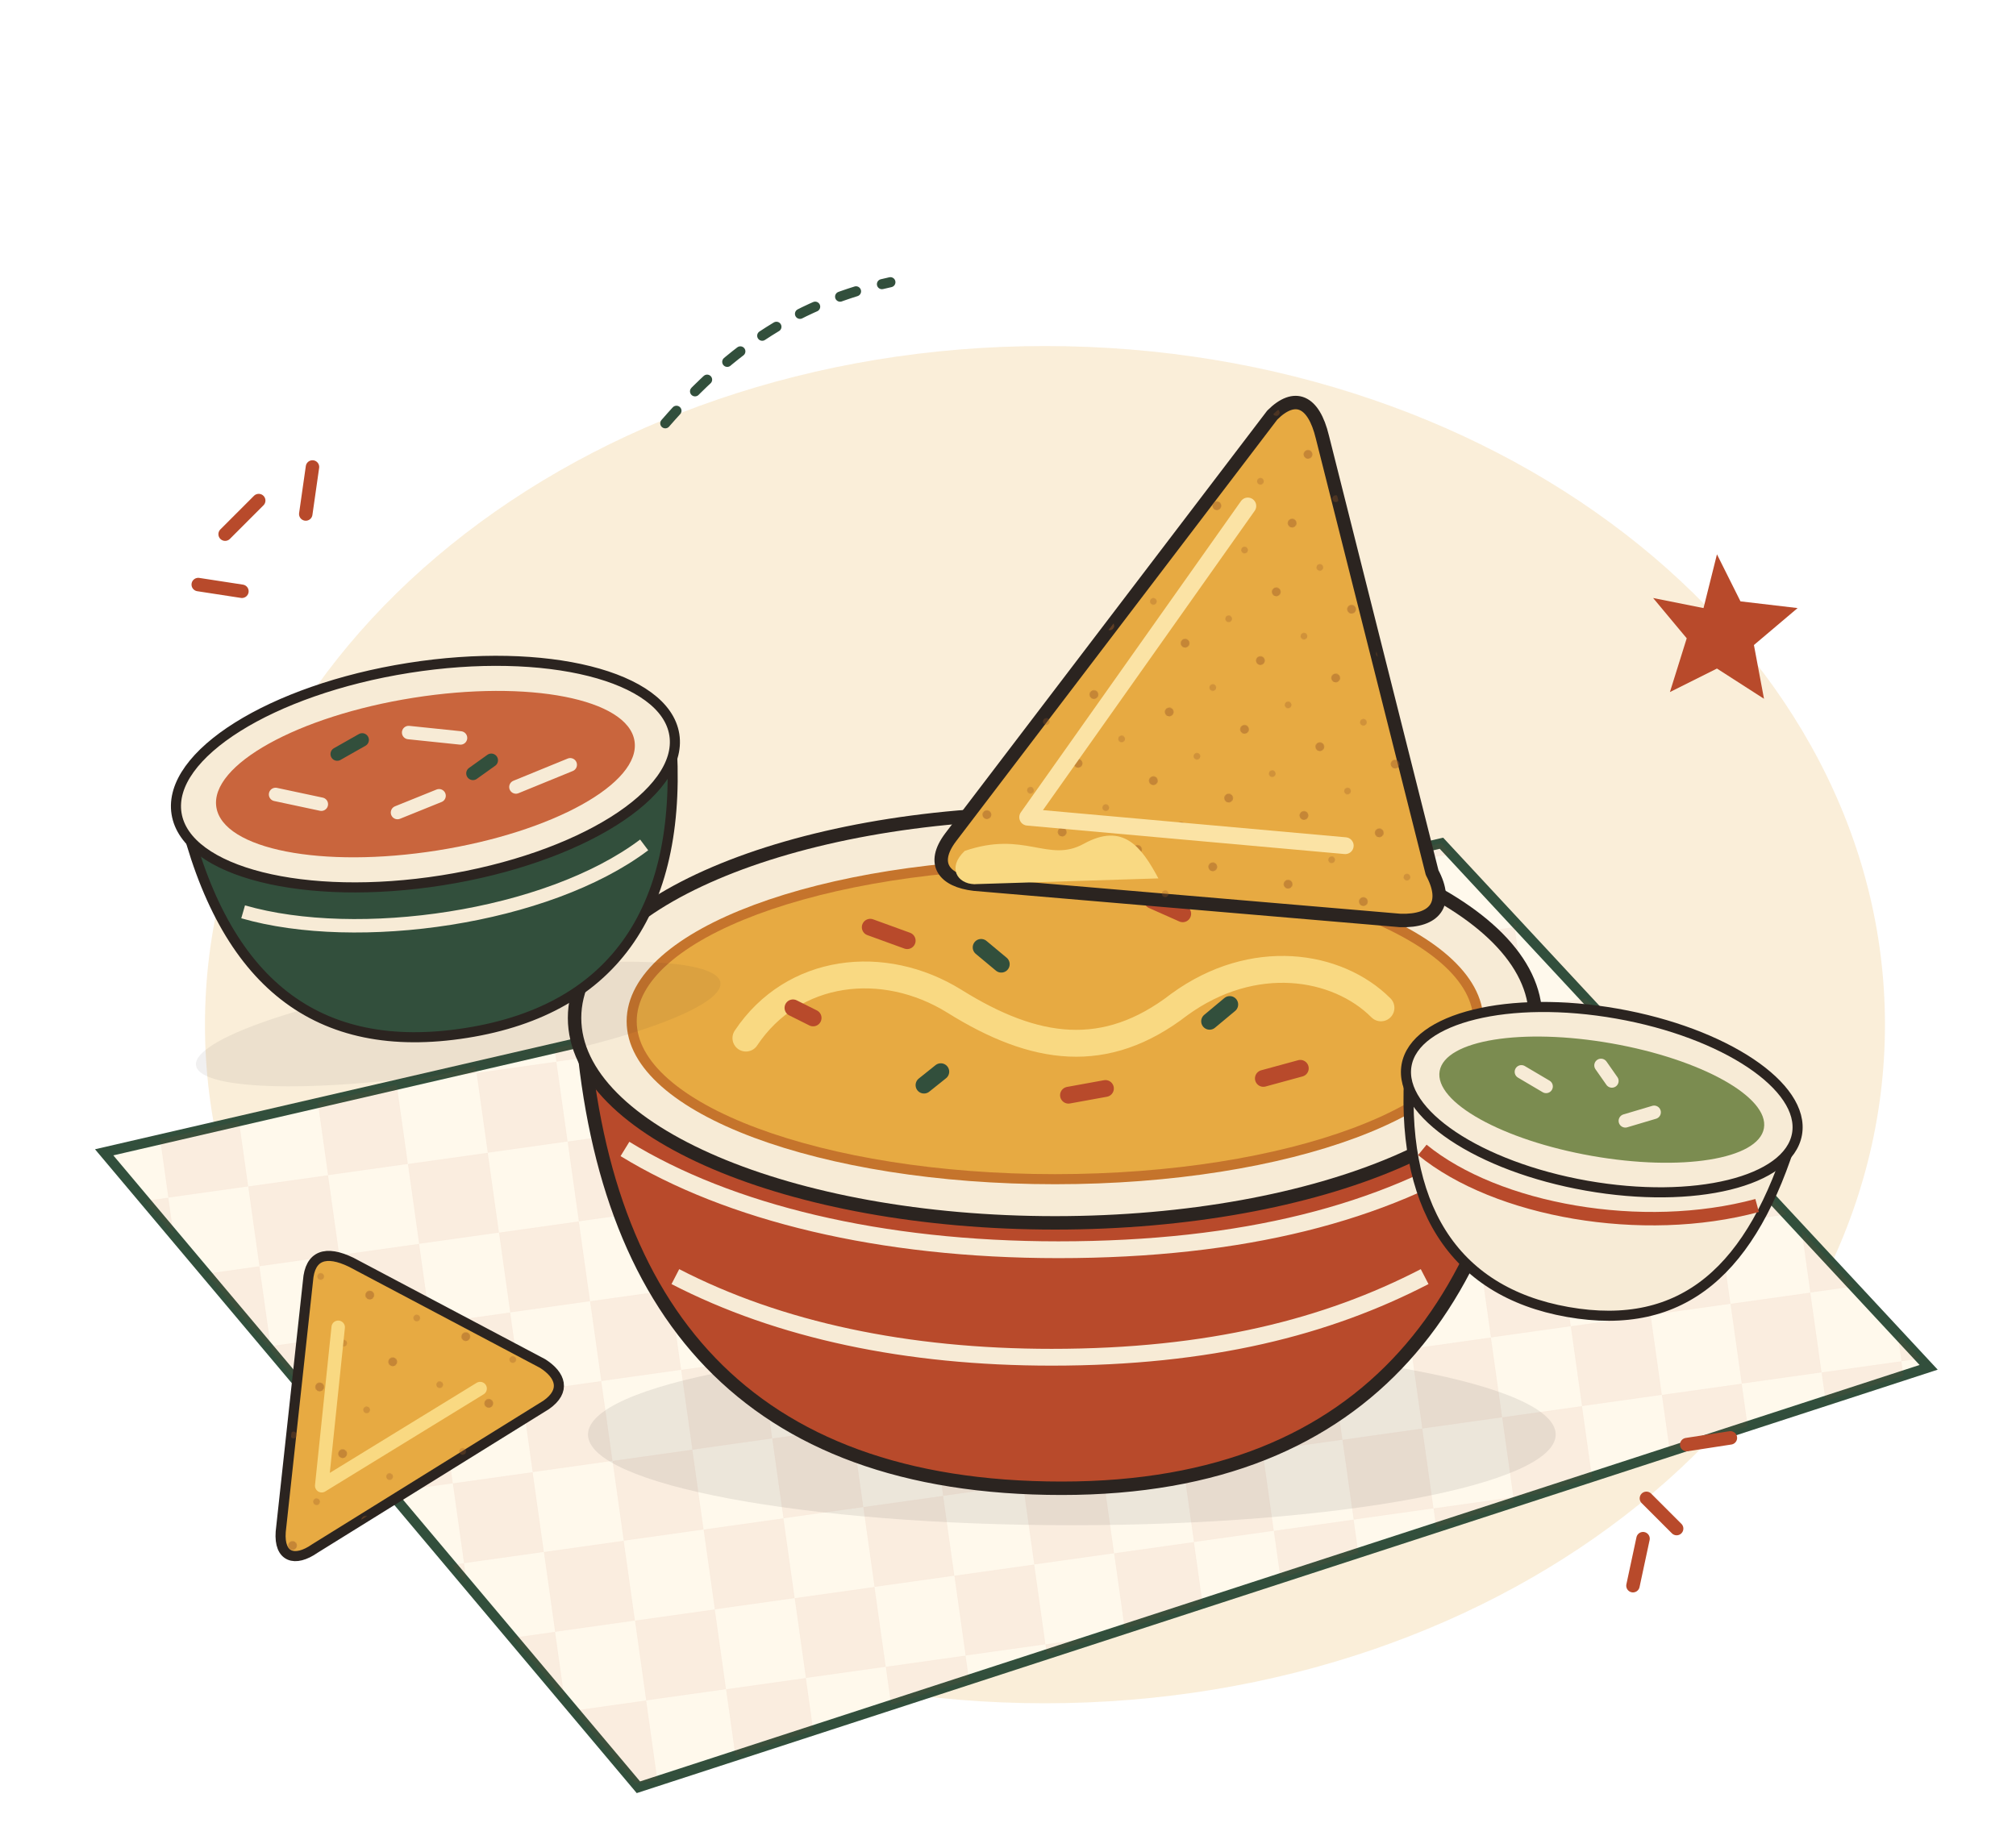
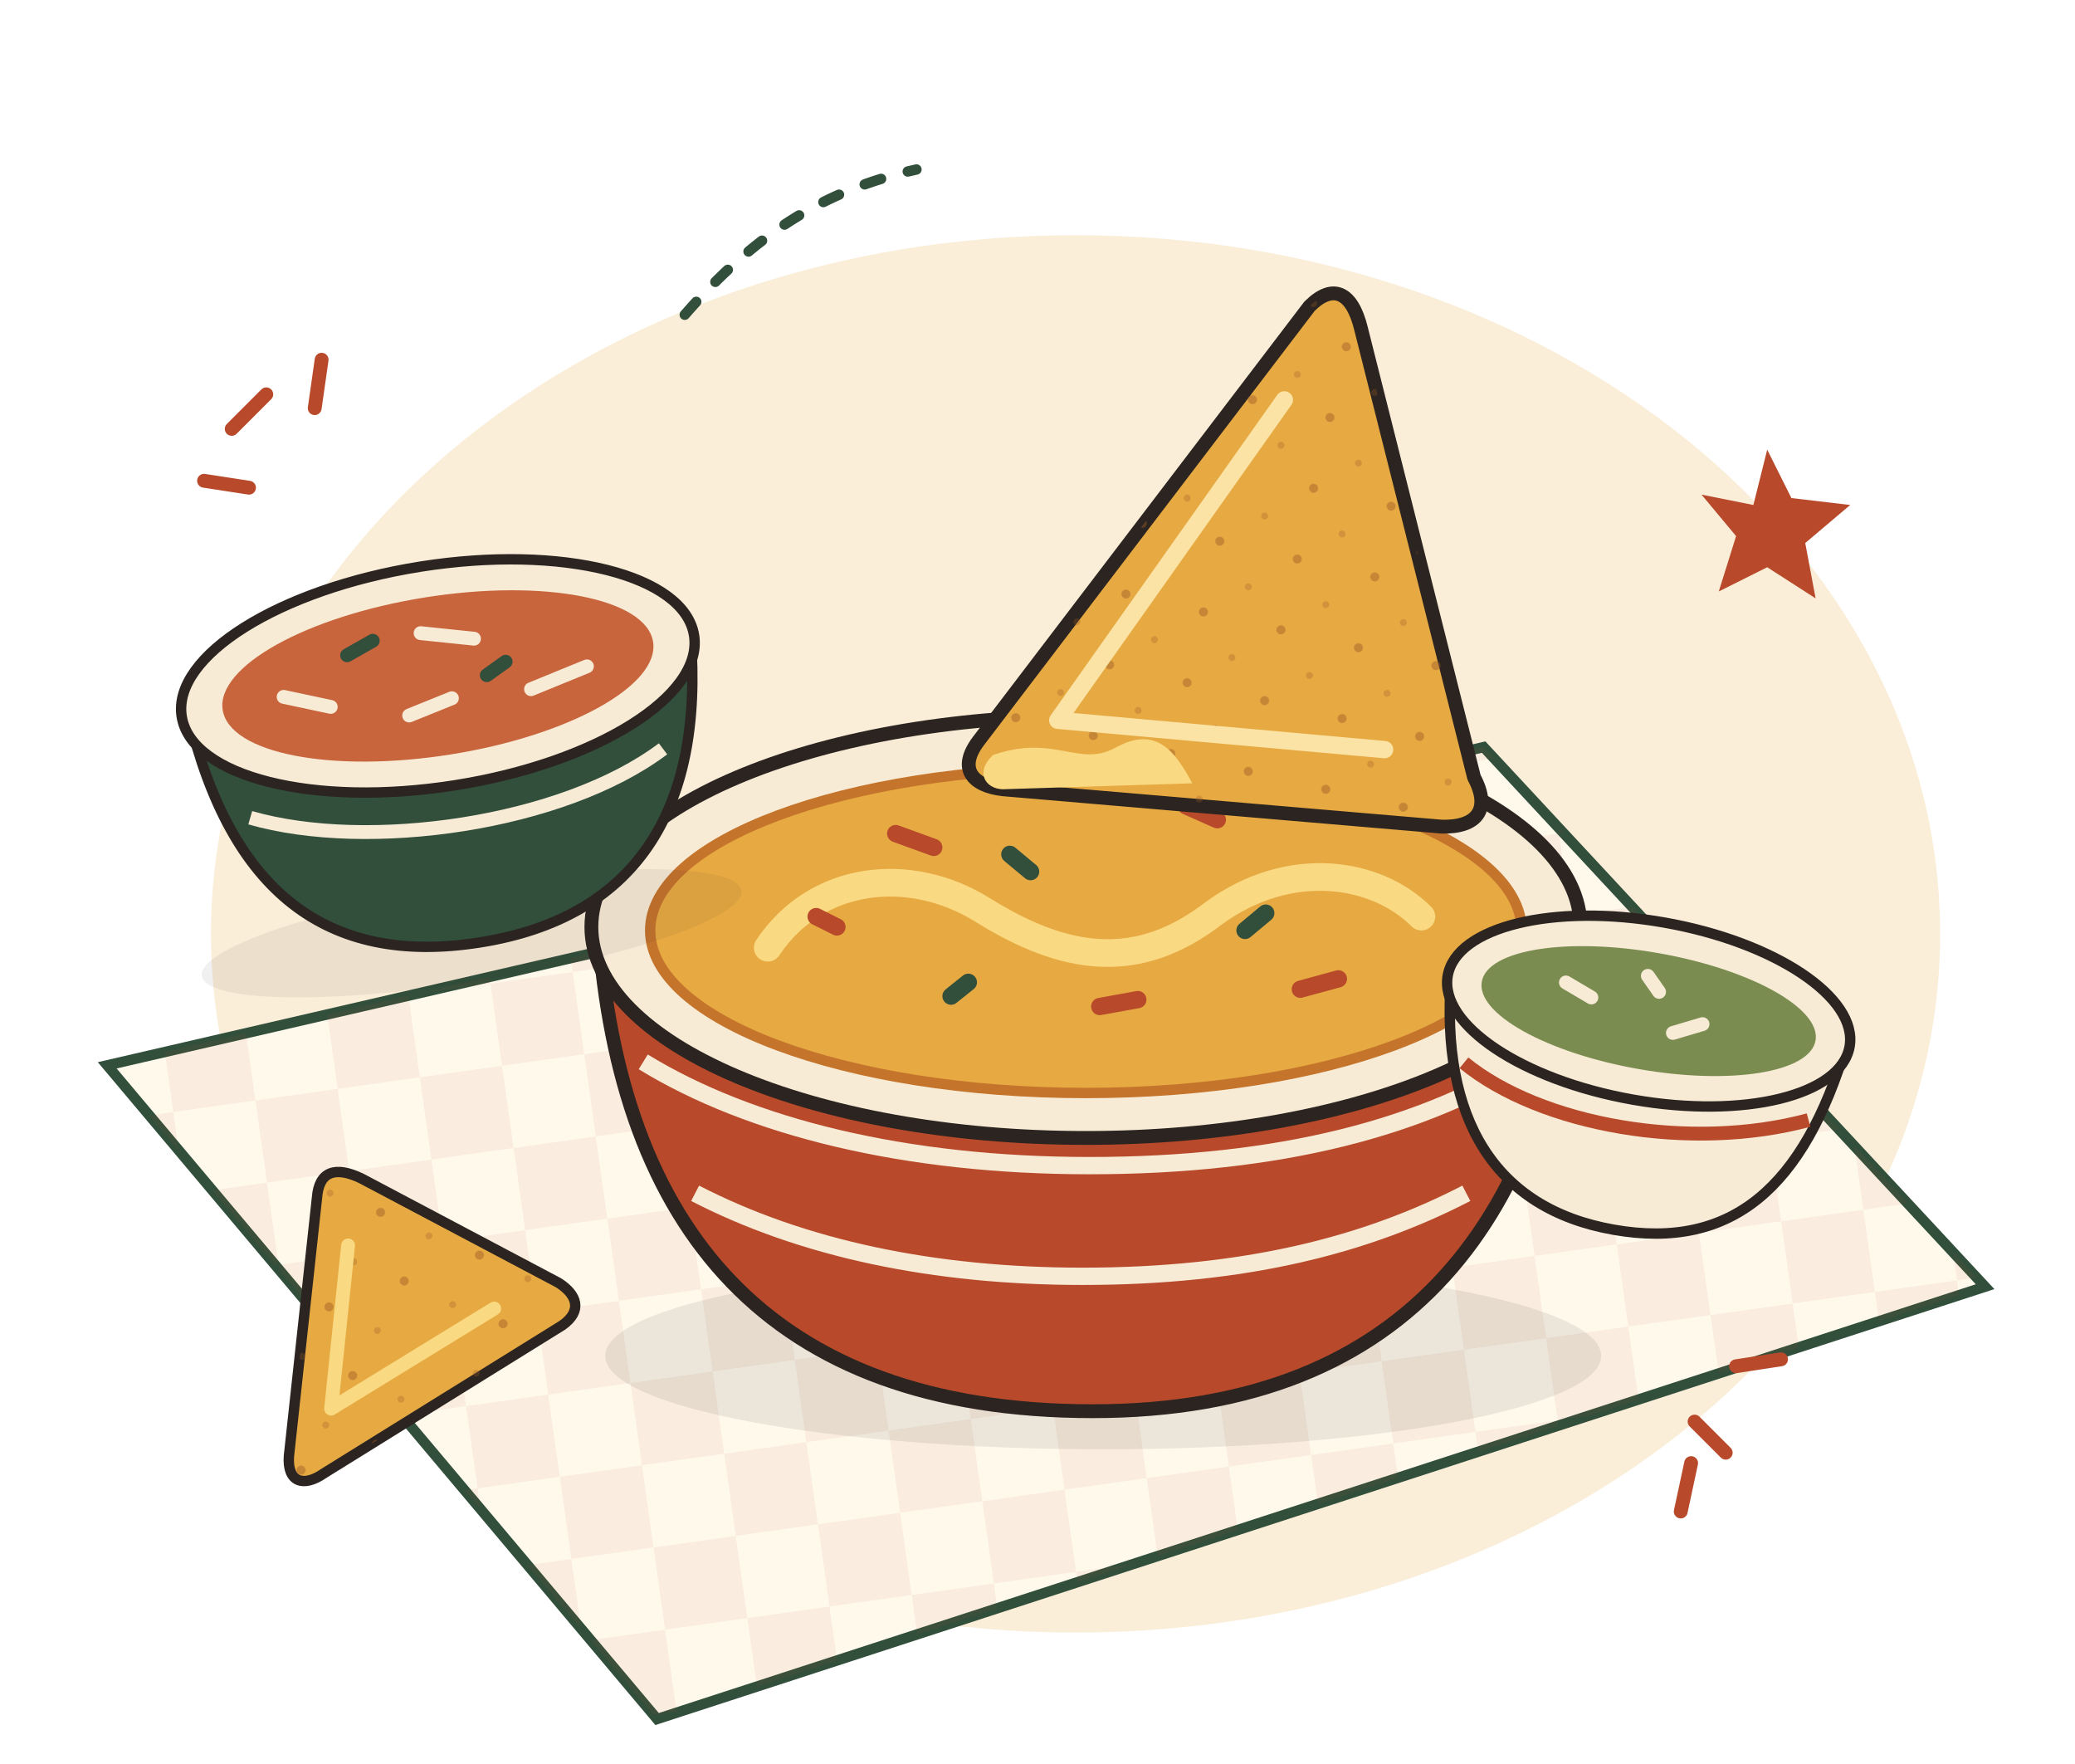
- <svg xmlns="http://www.w3.org/2000/svg" width="600" height="550" viewBox="0 0 600 550" fill="none">
+ <svg xmlns="http://www.w3.org/2000/svg" width="600" height="510" viewBox="0 35 600 510" fill="none">
  <defs>
    <pattern id="checks" width="48" height="48" patternUnits="userSpaceOnUse" patternTransform="rotate(-8)">
      <path fill="#B84A2B" fill-opacity=".07" d="M0 0h24v24H0zM24 24h24v24H24z" />
    </pattern>
    <pattern id="specks" width="23" height="21" patternUnits="userSpaceOnUse">
      <circle cx="4" cy="5" r="1.3" fill="#9B5A29" opacity=".45" />
      <circle cx="15" cy="16" r="1" fill="#9B5A29" opacity=".3" />
    </pattern>
  </defs>
  <ellipse cx="311" cy="305" rx="250" ry="202" fill="#E7AA42" fill-opacity=".2" />
  <path d="m31 343 398-92 145 156-384 125z" fill="#FFF9EC" stroke="#324F3C" stroke-width="3" />
  <path d="m31 343 398-92 145 156-384 125z" fill="url(#checks)" />
  <ellipse cx="319" cy="427" rx="144" ry="27" fill="#2B2420" opacity=".09" />
  <path d="M173 303h283c-8 82-47 140-140 140-94 0-137-53-143-140Z" fill="#B84A2B" stroke="#2B2420" stroke-width="4" />
  <path d="M186 342c31 19 76 30 129 30 55 0 97-11 128-31M201 380c31 16 69 24 112 24 47 0 82-9 111-24" stroke="#F7EBD6" stroke-width="5" />
  <ellipse cx="314" cy="303" rx="143" ry="61" fill="#F7EBD6" stroke="#2B2420" stroke-width="4" />
  <ellipse cx="314" cy="304" rx="126" ry="47" fill="#E7AA42" stroke="#C5742C" stroke-width="3" />
  <path d="M222 309c14-21 41-24 62-11 24 15 45 18 67 1 22-16 47-12 60 1" stroke="#F9D982" stroke-width="8" stroke-linecap="round" />
  <path d="m259 276 11 4m73-12 9 4m24 49 11-3m-69 8 11-2m-93-24 6 3" stroke="#B84A2B" stroke-width="5" stroke-linecap="round" />
  <path d="m292 282 6 5m62 17 6-5m-91 24 5-4" stroke="#324F3C" stroke-width="5" stroke-linecap="round" />
  <g transform="rotate(13 362 209)">
    <path d="m359 122-65 144c-4 9 1 13 10 12l126-18c10-2 13-8 6-16l-61-119c-5-10-11-11-16-3Z" fill="#E7AA42" stroke="#2B2420" stroke-width="4" stroke-linejoin="round" />
    <path d="m359 122-65 144c-4 9 1 13 10 12l126-18c10-2 13-8 6-16l-61-119c-5-10-11-11-16-3Z" fill="url(#specks)" />
    <path d="m358 150-43 105 94-13" stroke="#FBE3A5" stroke-width="5" stroke-linecap="round" stroke-linejoin="round" />
    <path d="M299 269c16-10 25-2 34-10 10-9 17-3 24 5l-53 14c-5 1-9-3-5-9Z" fill="#F9D982" />
  </g>
  <g transform="rotate(-9 130 239)">
    <ellipse cx="126" cy="305" rx="79" ry="14" fill="#2B2420" opacity=".07" />
    <path d="M55 230h147c-4 51-29 78-74 78-45 0-69-26-73-78Z" fill="#324F3C" stroke="#2B2420" stroke-width="3" />
    <path d="M68 262c32 15 89 16 121-1" stroke="#F7EBD6" stroke-width="4" />
    <ellipse cx="128" cy="230" rx="75" ry="32" fill="#F7EBD6" stroke="#2B2420" stroke-width="3" />
    <ellipse cx="128" cy="230" rx="63" ry="23" fill="#C9653D" />
    <path d="m83 229 13 5m29-17 15 4m14 17 17-4m-53 6 13-3" stroke="#F7EBD6" stroke-width="4" stroke-linecap="round" />
    <path d="m103 220 8-3m31 15 6-3" stroke="#324F3C" stroke-width="4" stroke-linecap="round" />
  </g>
  <g transform="rotate(10 474 337)">
    <path d="M417 327h116c-5 42-22 64-57 64s-55-23-59-64Z" fill="#F7EBD6" stroke="#2B2420" stroke-width="3" />
    <path d="M425 351c25 14 69 14 101-1" stroke="#B84A2B" stroke-width="4" />
    <ellipse cx="475" cy="327" rx="59" ry="26" fill="#F7EBD6" stroke="#2B2420" stroke-width="3" />
    <ellipse cx="475" cy="327" rx="49" ry="17" fill="#7B8C50" />
    <path d="m450 323 8 3m25 6 8-4m-18-11 4 4" stroke="#F7EBD6" stroke-width="4" stroke-linecap="round" />
  </g>
  <g transform="rotate(-19 122 411)">
    <path d="m103 373-32 68c-3 7 1 10 8 8l79-18c7-2 7-7 3-12l-44-47c-6-6-11-6-14 1Z" fill="#E7AA42" stroke="#2B2420" stroke-width="3" stroke-linejoin="round" />
    <path d="m103 373-32 68c-3 7 1 10 8 8l79-18c7-2 7-7 3-12l-44-47c-6-6-11-6-14 1Z" fill="url(#specks)" />
    <path d="m107 389-20 43 54-12" stroke="#F9D982" stroke-width="4" stroke-linecap="round" stroke-linejoin="round" />
  </g>
  <path d="m507 181 4-16 7 14 17 2-13 11 3 16-14-9-14 7 5-16-10-12 15 3Z" fill="#B84A2B" />
  <path d="m67 159 10-10m-5 27-13-2m32-21 2-14M490 446l9 9m3-25 13-2m-26 30-3 14" stroke="#B84A2B" stroke-width="4" stroke-linecap="round" />
  <path d="M198 126c20-23 40-36 67-42" stroke="#324F3C" stroke-width="3" stroke-linecap="round" stroke-dasharray="5 8" />
</svg>
